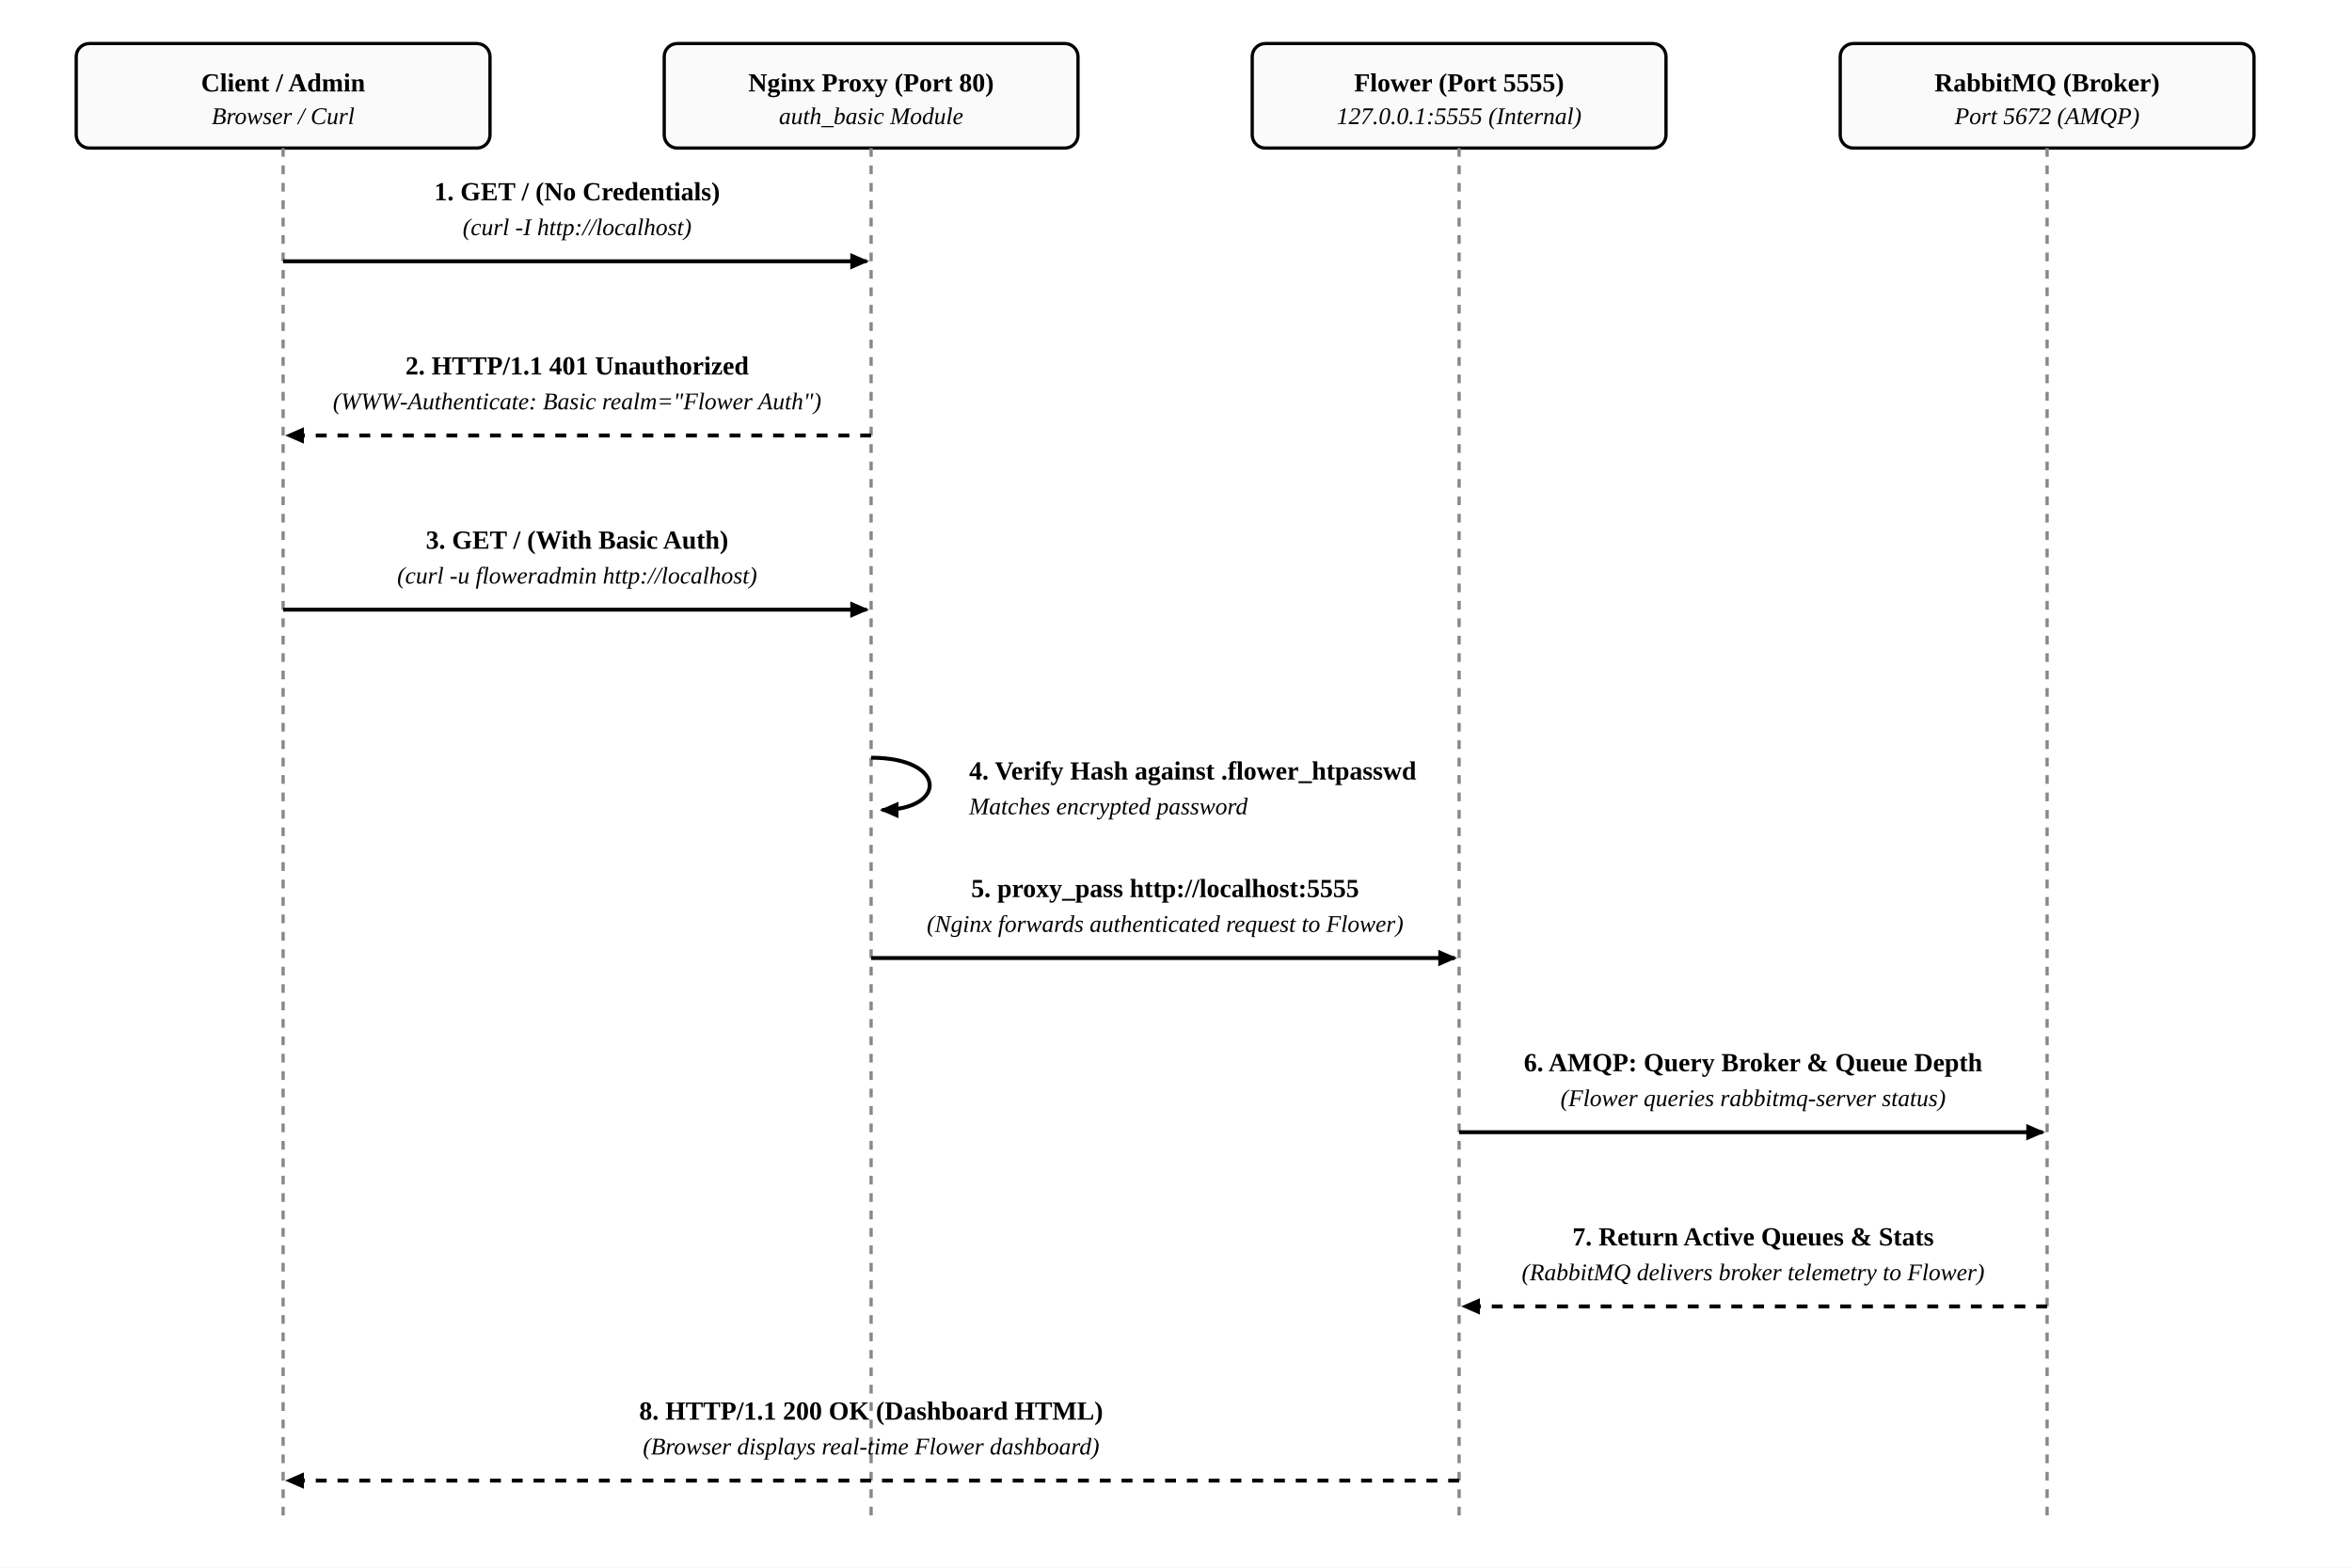
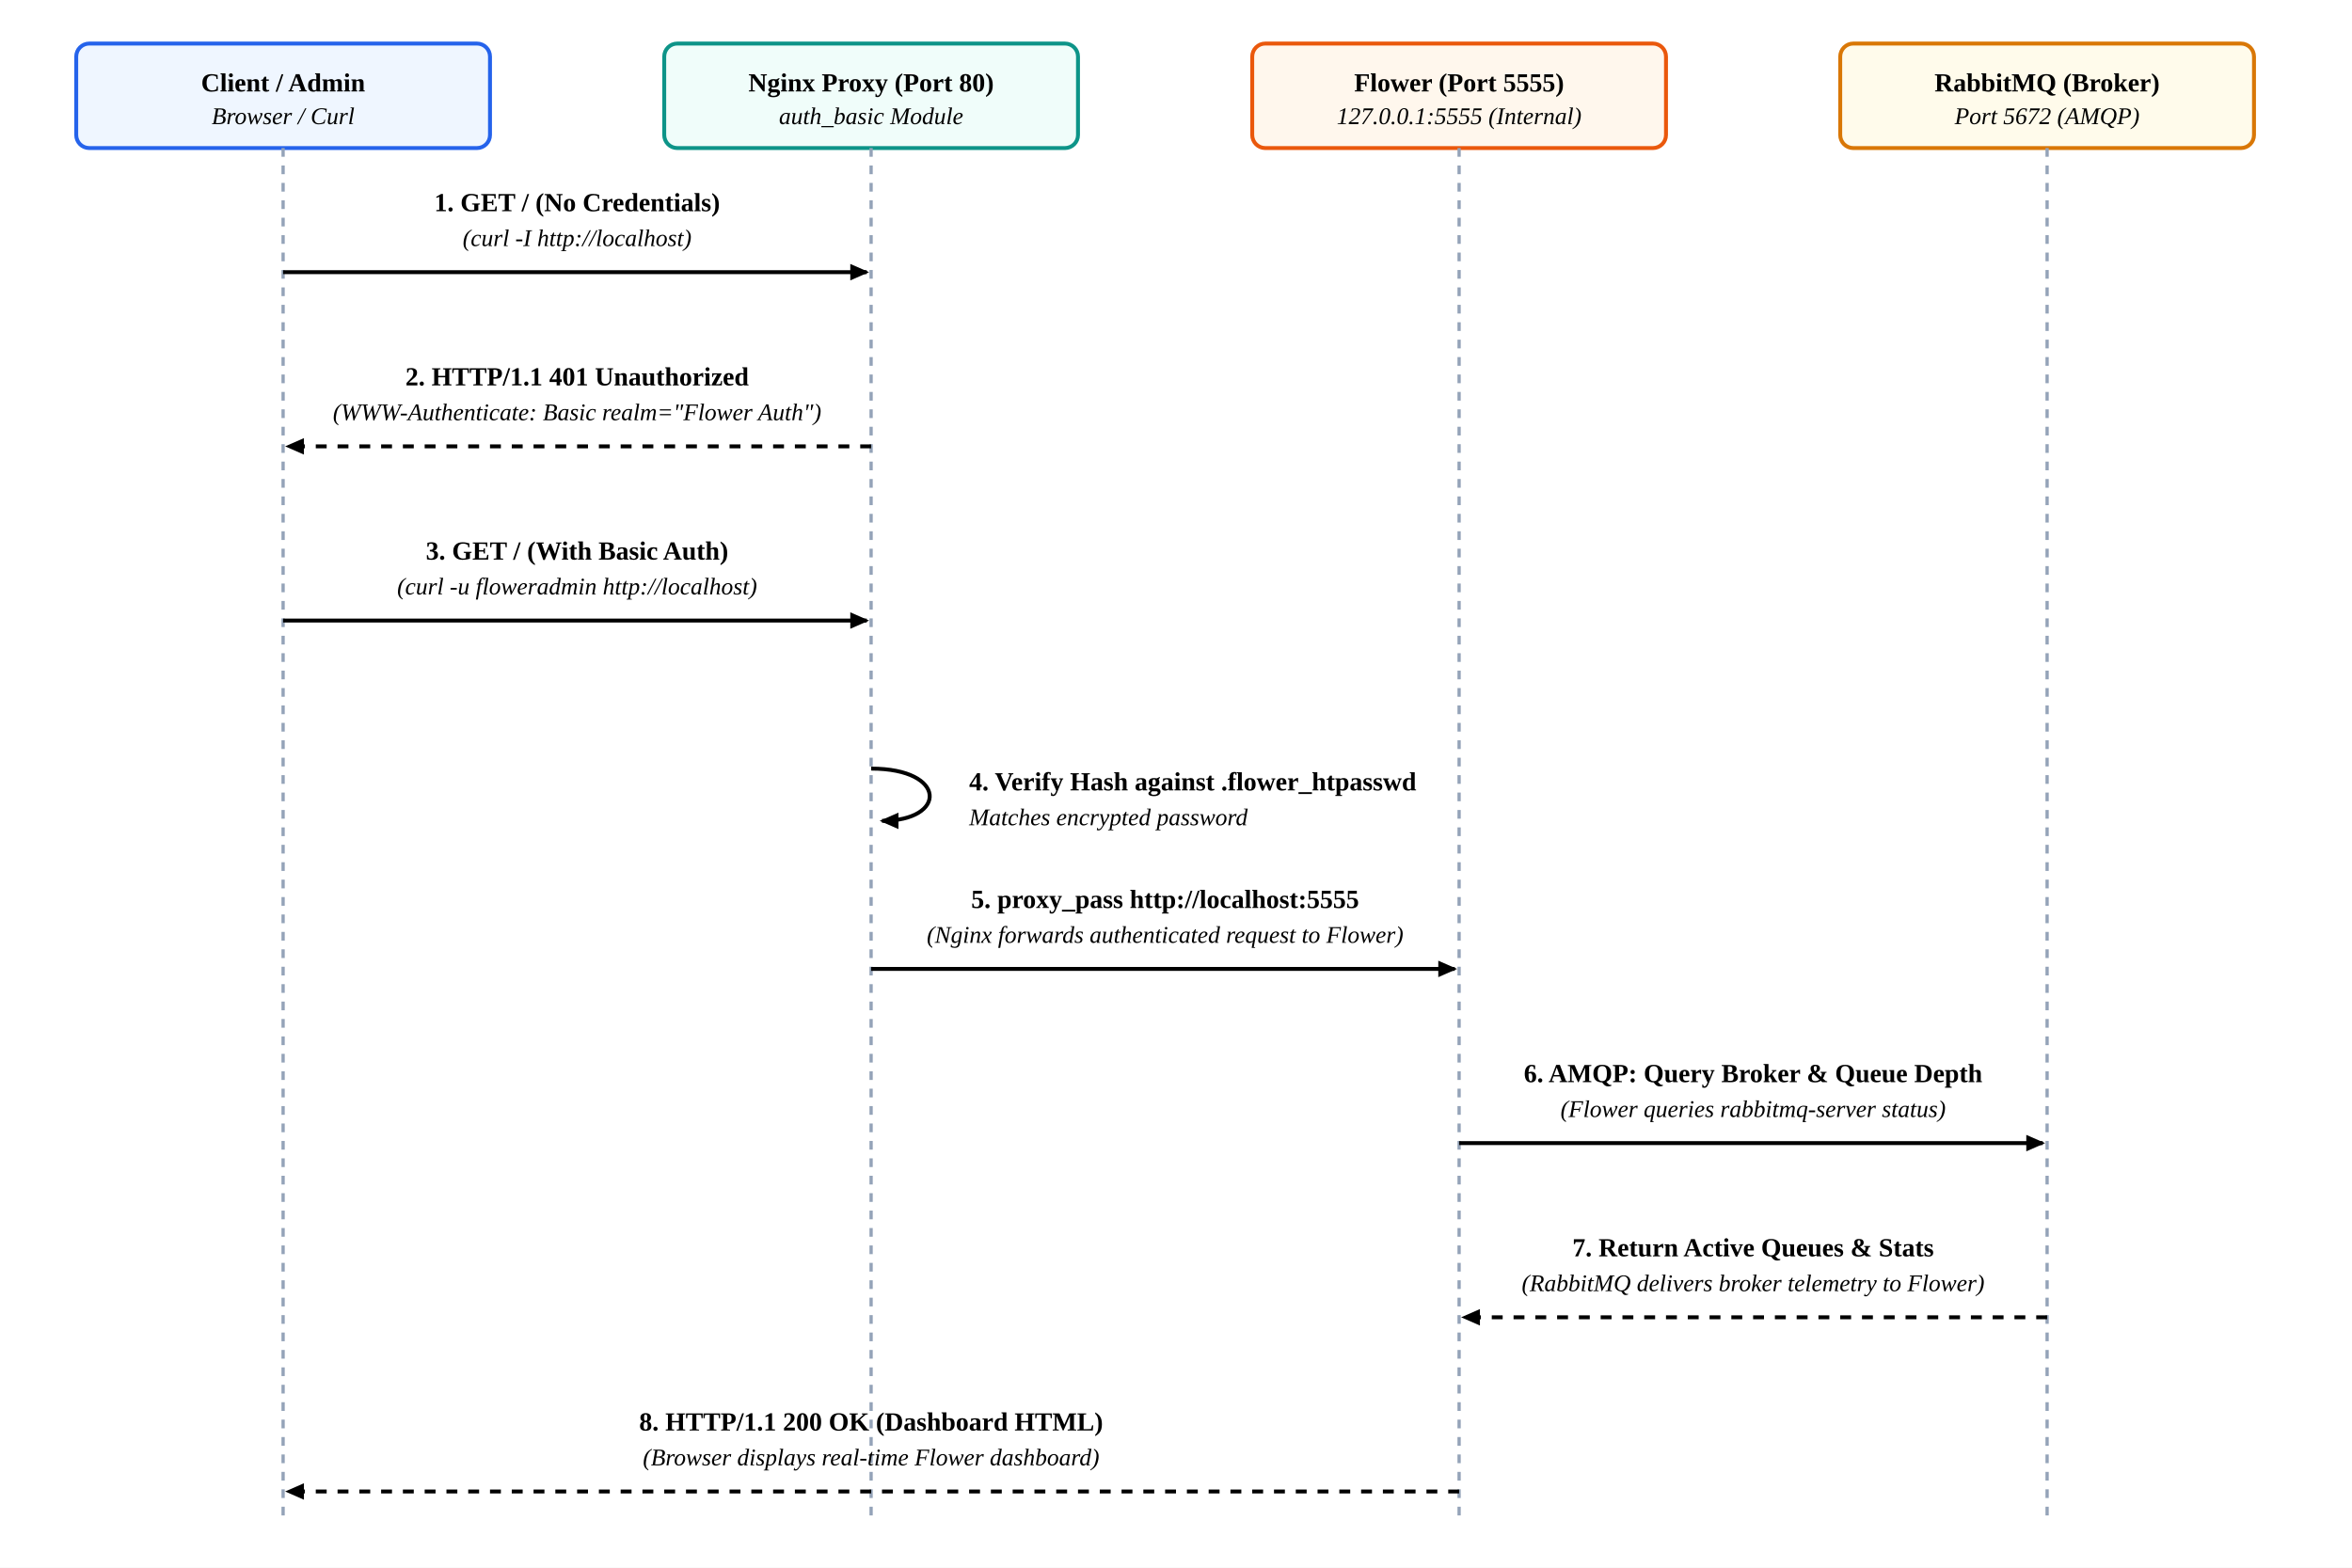
<svg xmlns="http://www.w3.org/2000/svg" viewBox="0 0 1080 720" width="1080" height="720">
  <defs>
    <style>
      text {
        font-family: "Times New Roman", Times, "Liberation Serif", serif;
        fill: #000000;
      }
      .title-text {
        font-size: 15px;
        font-weight: bold;
        fill: #000000;
      }
      .subtitle-text {
        font-size: 11px;
        font-style: italic;
        fill: #000000;
      }
      .section-heading {
        font-size: 12px;
        font-weight: bold;
        fill: #000000;
      }
      .code-font {
        font-family: "Times New Roman", Times, "Liberation Serif", serif;
        font-size: 11px;
        fill: #000000;
      }
      .body-text {
        font-size: 11px;
        fill: #000000;
      }
      .arrow-label {
        font-size: 11px;
        font-weight: bold;
        fill: #000000;
      }
      .arrow-sub {
        font-size: 10px;
        font-style: italic;
        fill: #000000;
      }
      .flow-step-title {
        font-size: 12px;
        font-weight: bold;
        fill: #000000;
      }
      .flow-step-sub {
        font-size: 11px;
        font-style: italic;
        fill: #000000;
      }
    </style>
    <marker id="arr-black" viewBox="0 0 10 10" refX="7" refY="5" markerWidth="6" markerHeight="6" orient="auto-start-reverse">
      <path d="M 0 1.5 L 8 5 L 0 8.5 z" fill="#000000" />
    </marker>
  </defs>
  <rect width="100%" height="100%" fill="#ffffff" />
-   <rect x="35" y="20" width="190" height="48" rx="6" fill="#fafafa" stroke="#000000" stroke-width="1.5" />
+   <rect x="35" y="20" width="190" height="48" rx="6" fill="#eff6ff" stroke="#2563eb" stroke-width="1.8" />
  <text x="130" y="42" text-anchor="middle" class="section-heading">Client / Admin</text>
  <text x="130" y="57" text-anchor="middle" class="subtitle-text">Browser / Curl</text>
-   <line x1="130" y1="68" x2="130" y2="700" stroke="#888888" stroke-width="1.5" stroke-dasharray="4,4" />
-   <rect x="305" y="20" width="190" height="48" rx="6" fill="#fafafa" stroke="#000000" stroke-width="1.5" />
+   <line x1="130" y1="68" x2="130" y2="700" stroke="#94a3b8" stroke-width="1.5" stroke-dasharray="4,4" />
+   <rect x="305" y="20" width="190" height="48" rx="6" fill="#f0fdfa" stroke="#0d9488" stroke-width="1.8" />
  <text x="400" y="42" text-anchor="middle" class="section-heading">Nginx Proxy (Port 80)</text>
  <text x="400" y="57" text-anchor="middle" class="subtitle-text">auth_basic Module</text>
-   <line x1="400" y1="68" x2="400" y2="700" stroke="#888888" stroke-width="1.5" stroke-dasharray="4,4" />
-   <rect x="575" y="20" width="190" height="48" rx="6" fill="#fafafa" stroke="#000000" stroke-width="1.5" />
+   <line x1="400" y1="68" x2="400" y2="700" stroke="#94a3b8" stroke-width="1.5" stroke-dasharray="4,4" />
+   <rect x="575" y="20" width="190" height="48" rx="6" fill="#fff7ed" stroke="#ea580c" stroke-width="1.8" />
  <text x="670" y="42" text-anchor="middle" class="section-heading">Flower (Port 5555)</text>
  <text x="670" y="57" text-anchor="middle" class="subtitle-text">127.0.0.1:5555 (Internal)</text>
-   <line x1="670" y1="68" x2="670" y2="700" stroke="#888888" stroke-width="1.5" stroke-dasharray="4,4" />
-   <rect x="845" y="20" width="190" height="48" rx="6" fill="#fafafa" stroke="#000000" stroke-width="1.5" />
+   <line x1="670" y1="68" x2="670" y2="700" stroke="#94a3b8" stroke-width="1.5" stroke-dasharray="4,4" />
+   <rect x="845" y="20" width="190" height="48" rx="6" fill="#fffbeb" stroke="#d97706" stroke-width="1.8" />
  <text x="940" y="42" text-anchor="middle" class="section-heading">RabbitMQ (Broker)</text>
  <text x="940" y="57" text-anchor="middle" class="subtitle-text">Port 5672 (AMQP)</text>
-   <line x1="940" y1="68" x2="940" y2="700" stroke="#888888" stroke-width="1.5" stroke-dasharray="4,4" />
-   <line x1="130" y1="120" x2="398" y2="120" stroke="#000000" stroke-width="1.8" marker-end="url(#arr-black)" />
-   <text x="265" y="92" text-anchor="middle" class="flow-step-title">1. GET / (No Credentials)</text>
-   <text x="265" y="108" text-anchor="middle" class="flow-step-sub">(curl -I http://localhost)</text>
-   <line x1="400" y1="200" x2="132" y2="200" stroke="#000000" stroke-width="1.8" stroke-dasharray="5,5" marker-end="url(#arr-black)" />
-   <text x="265" y="172" text-anchor="middle" class="flow-step-title">2. HTTP/1.1 401 Unauthorized</text>
-   <text x="265" y="188" text-anchor="middle" class="flow-step-sub">(WWW-Authenticate: Basic realm="Flower Auth")</text>
-   <line x1="130" y1="280" x2="398" y2="280" stroke="#000000" stroke-width="1.8" marker-end="url(#arr-black)" />
-   <text x="265" y="252" text-anchor="middle" class="flow-step-title">3. GET / (With Basic Auth)</text>
-   <text x="265" y="268" text-anchor="middle" class="flow-step-sub">(curl -u floweradmin http://localhost)</text>
-   <path d="M 400 348 C 435 348, 435 372, 405 372" fill="none" stroke="#000000" stroke-width="1.8" marker-end="url(#arr-black)" />
-   <text x="445" y="358" text-anchor="start" class="flow-step-title">4. Verify Hash against .flower_htpasswd</text>
-   <text x="445" y="374" text-anchor="start" class="flow-step-sub">Matches encrypted password</text>
-   <line x1="400" y1="440" x2="668" y2="440" stroke="#000000" stroke-width="1.8" marker-end="url(#arr-black)" />
-   <text x="535" y="412" text-anchor="middle" class="flow-step-title">5. proxy_pass http://localhost:5555</text>
-   <text x="535" y="428" text-anchor="middle" class="flow-step-sub">(Nginx forwards authenticated request to Flower)</text>
-   <line x1="670" y1="520" x2="938" y2="520" stroke="#000000" stroke-width="1.8" marker-end="url(#arr-black)" />
-   <text x="805" y="492" text-anchor="middle" class="flow-step-title">6. AMQP: Query Broker &amp; Queue Depth</text>
-   <text x="805" y="508" text-anchor="middle" class="flow-step-sub">(Flower queries rabbitmq-server status)</text>
-   <line x1="940" y1="600" x2="672" y2="600" stroke="#000000" stroke-width="1.8" stroke-dasharray="5,5" marker-end="url(#arr-black)" />
-   <text x="805" y="572" text-anchor="middle" class="flow-step-title">7. Return Active Queues &amp; Stats</text>
-   <text x="805" y="588" text-anchor="middle" class="flow-step-sub">(RabbitMQ delivers broker telemetry to Flower)</text>
-   <line x1="670" y1="680" x2="132" y2="680" stroke="#000000" stroke-width="1.8" stroke-dasharray="5,5" marker-end="url(#arr-black)" />
-   <text x="400" y="652" text-anchor="middle" class="flow-step-title">8. HTTP/1.1 200 OK (Dashboard HTML)</text>
-   <text x="400" y="668" text-anchor="middle" class="flow-step-sub">(Browser displays real-time Flower dashboard)</text>
+   <line x1="940" y1="68" x2="940" y2="700" stroke="#94a3b8" stroke-width="1.5" stroke-dasharray="4,4" />
+   <line x1="130" y1="125" x2="398" y2="125" stroke="#000000" stroke-width="1.8" marker-end="url(#arr-black)" />
+   <text x="265" y="97" text-anchor="middle" class="flow-step-title">1. GET / (No Credentials)</text>
+   <text x="265" y="113" text-anchor="middle" class="flow-step-sub">(curl -I http://localhost)</text>
+   <line x1="400" y1="205" x2="132" y2="205" stroke="#000000" stroke-width="1.8" stroke-dasharray="5,5" marker-end="url(#arr-black)" />
+   <text x="265" y="177" text-anchor="middle" class="flow-step-title">2. HTTP/1.1 401 Unauthorized</text>
+   <text x="265" y="193" text-anchor="middle" class="flow-step-sub">(WWW-Authenticate: Basic realm="Flower Auth")</text>
+   <line x1="130" y1="285" x2="398" y2="285" stroke="#000000" stroke-width="1.8" marker-end="url(#arr-black)" />
+   <text x="265" y="257" text-anchor="middle" class="flow-step-title">3. GET / (With Basic Auth)</text>
+   <text x="265" y="273" text-anchor="middle" class="flow-step-sub">(curl -u floweradmin http://localhost)</text>
+   <path d="M 400 353 C 435 353, 435 377, 405 377" fill="none" stroke="#000000" stroke-width="1.8" marker-end="url(#arr-black)" />
+   <text x="445" y="363" text-anchor="start" class="flow-step-title">4. Verify Hash against .flower_htpasswd</text>
+   <text x="445" y="379" text-anchor="start" class="flow-step-sub">Matches encrypted password</text>
+   <line x1="400" y1="445" x2="668" y2="445" stroke="#000000" stroke-width="1.8" marker-end="url(#arr-black)" />
+   <text x="535" y="417" text-anchor="middle" class="flow-step-title">5. proxy_pass http://localhost:5555</text>
+   <text x="535" y="433" text-anchor="middle" class="flow-step-sub">(Nginx forwards authenticated request to Flower)</text>
+   <line x1="670" y1="525" x2="938" y2="525" stroke="#000000" stroke-width="1.8" marker-end="url(#arr-black)" />
+   <text x="805" y="497" text-anchor="middle" class="flow-step-title">6. AMQP: Query Broker &amp; Queue Depth</text>
+   <text x="805" y="513" text-anchor="middle" class="flow-step-sub">(Flower queries rabbitmq-server status)</text>
+   <line x1="940" y1="605" x2="672" y2="605" stroke="#000000" stroke-width="1.8" stroke-dasharray="5,5" marker-end="url(#arr-black)" />
+   <text x="805" y="577" text-anchor="middle" class="flow-step-title">7. Return Active Queues &amp; Stats</text>
+   <text x="805" y="593" text-anchor="middle" class="flow-step-sub">(RabbitMQ delivers broker telemetry to Flower)</text>
+   <line x1="670" y1="685" x2="132" y2="685" stroke="#000000" stroke-width="1.8" stroke-dasharray="5,5" marker-end="url(#arr-black)" />
+   <text x="400" y="657" text-anchor="middle" class="flow-step-title">8. HTTP/1.1 200 OK (Dashboard HTML)</text>
+   <text x="400" y="673" text-anchor="middle" class="flow-step-sub">(Browser displays real-time Flower dashboard)</text>
</svg>
